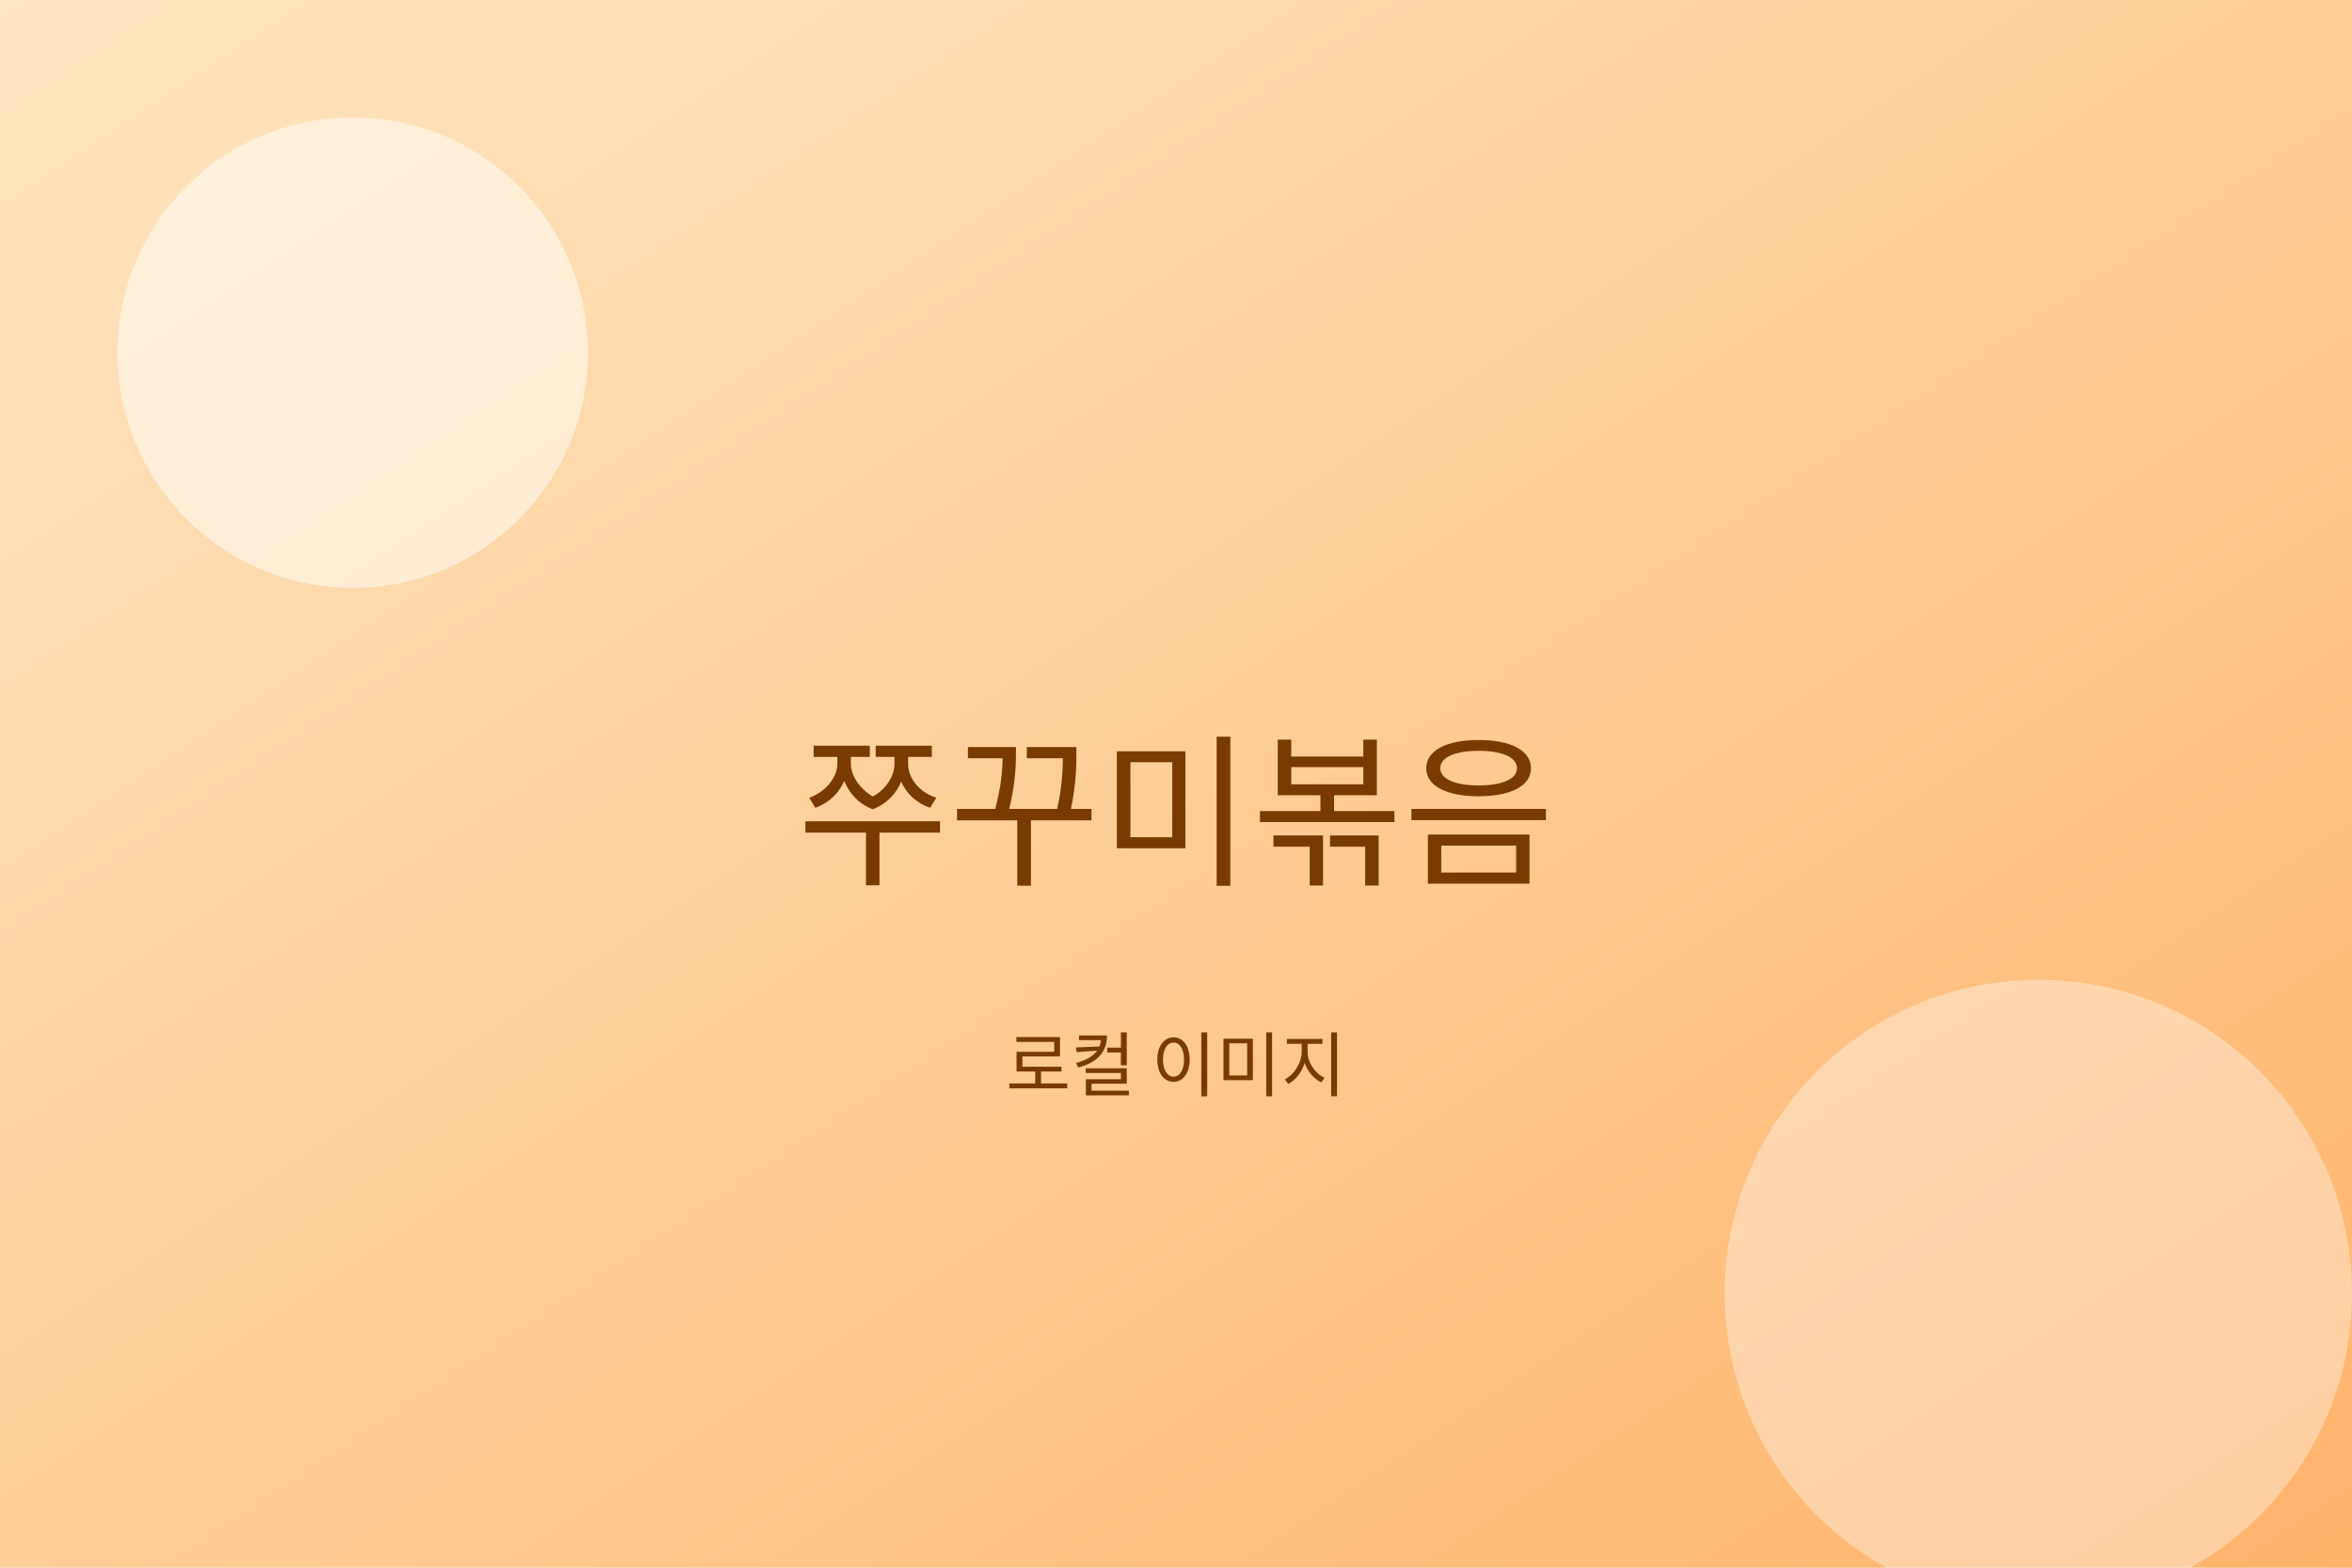
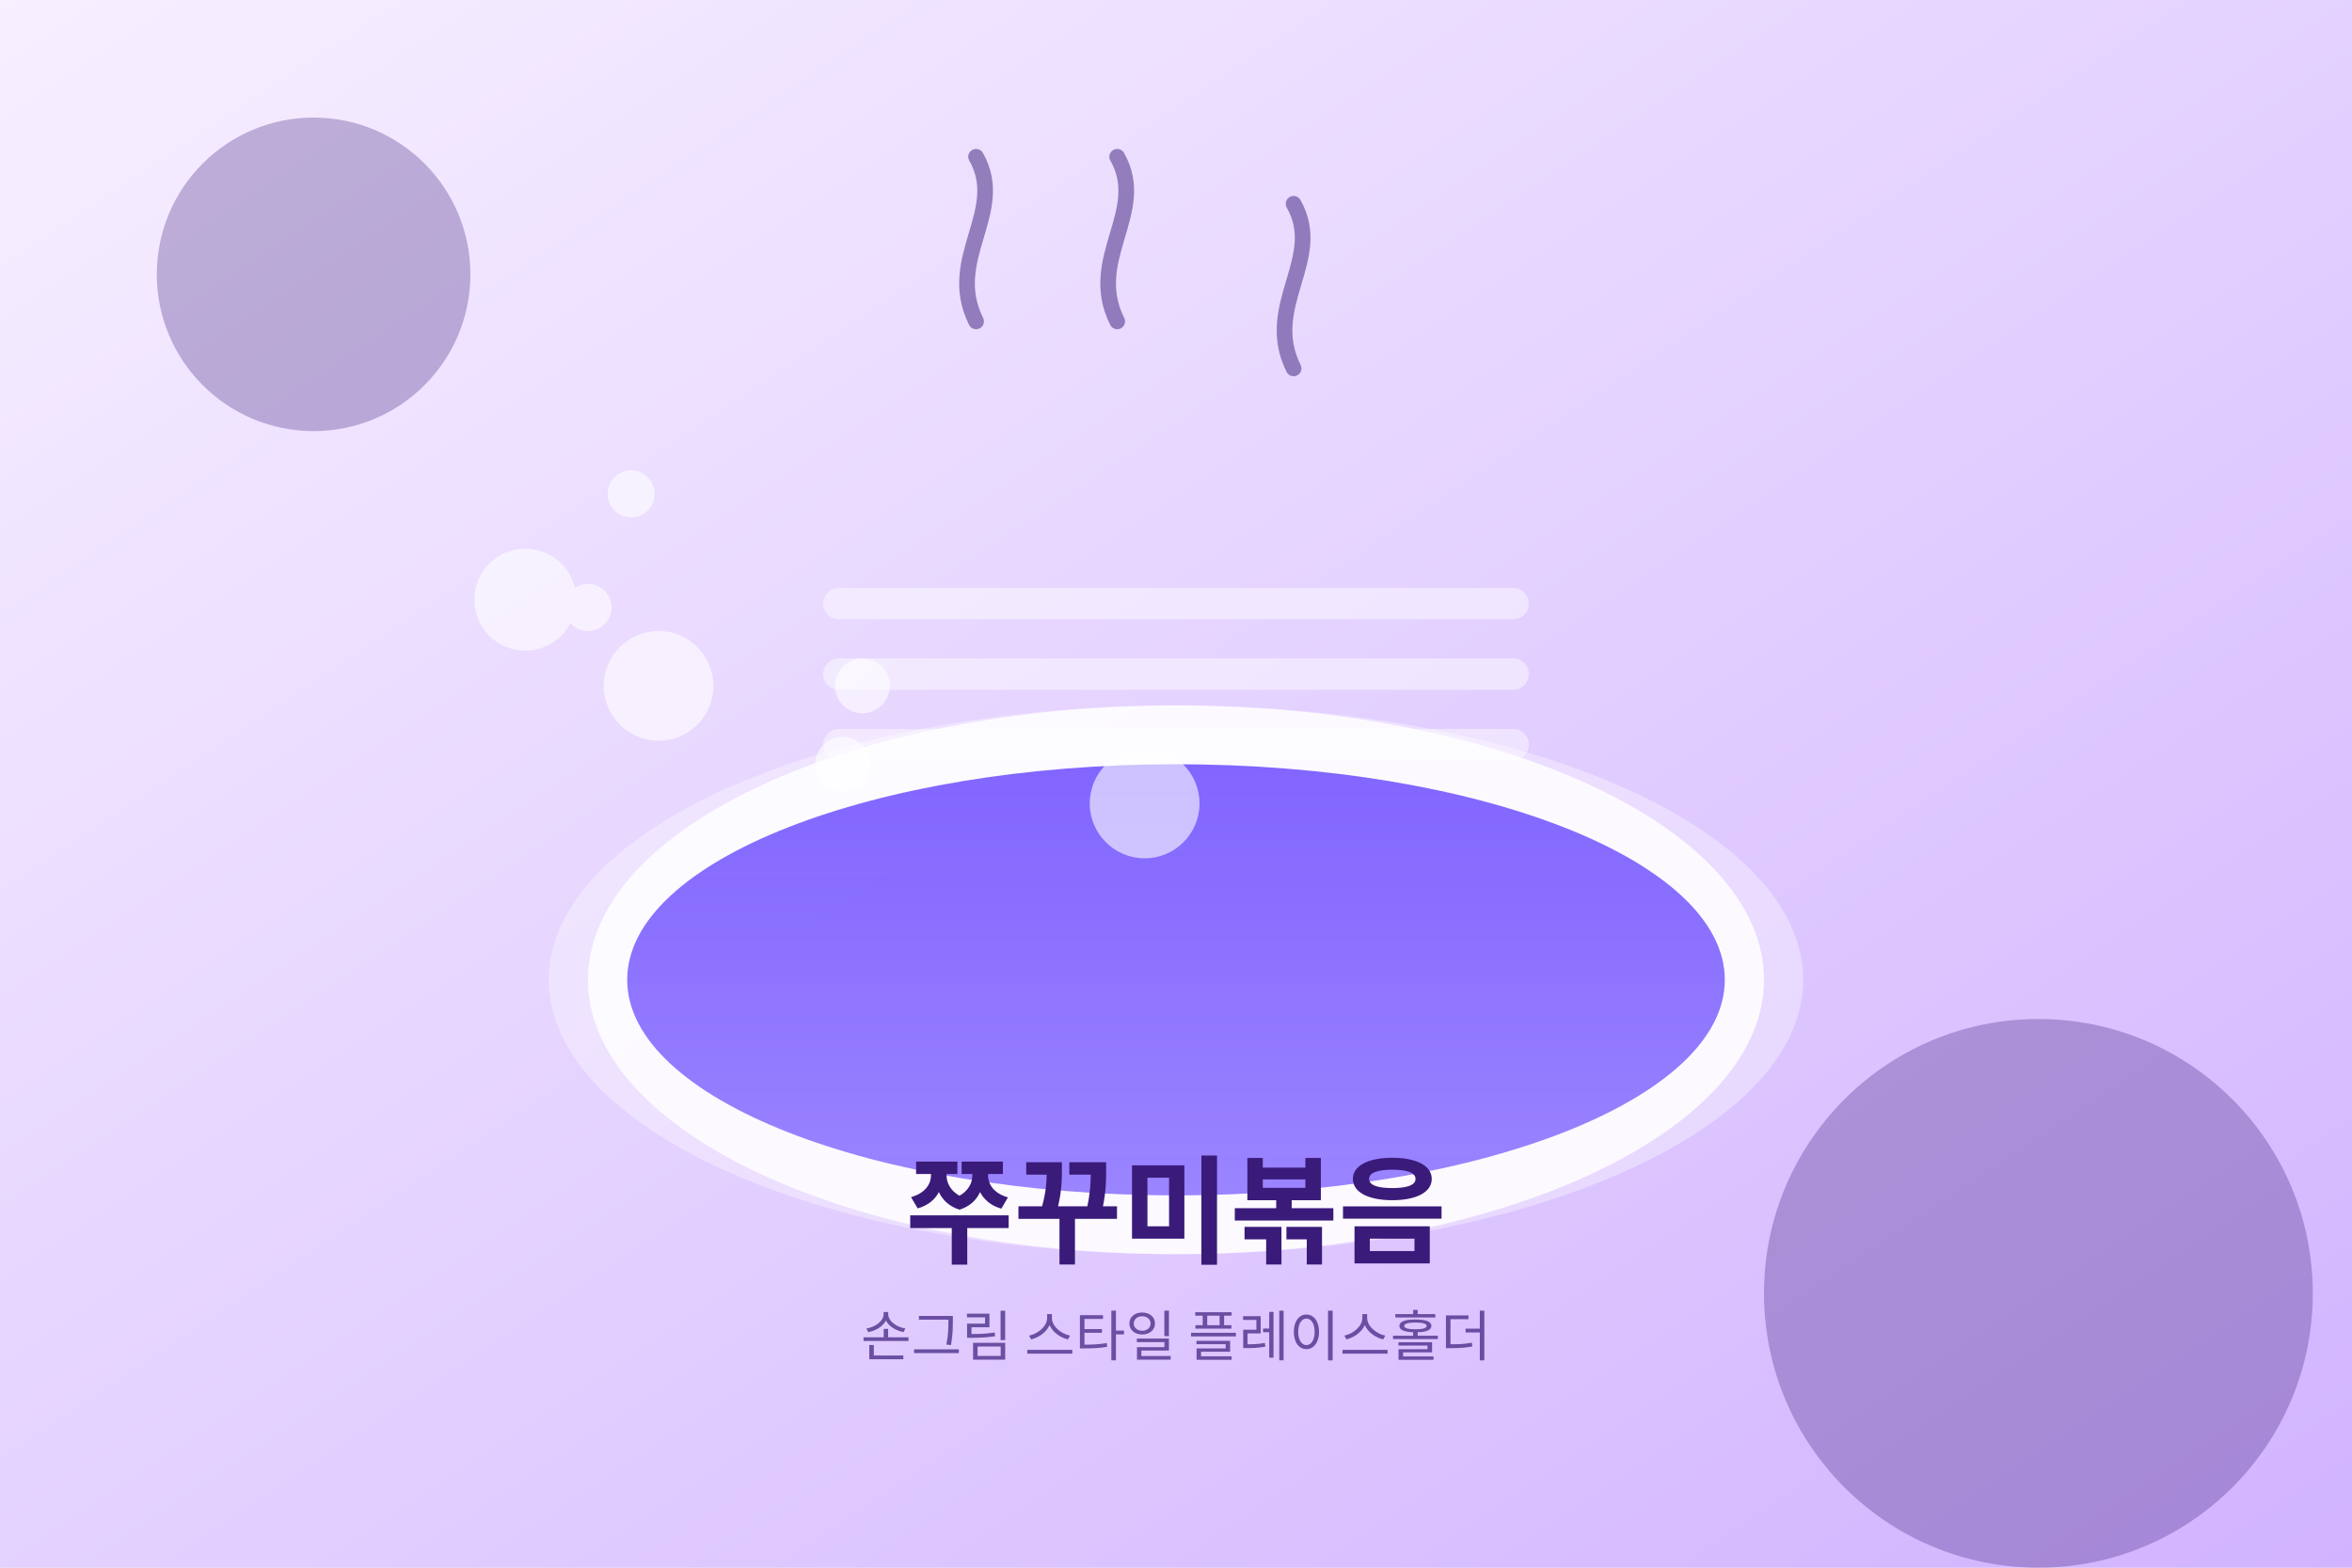
<svg xmlns="http://www.w3.org/2000/svg" width="600" height="400" viewBox="0 0 600 400">
  <defs>
    <linearGradient id="bg" x1="0" y1="0" x2="1" y2="1">
-       <stop offset="0%" stop-color="#ffe7c2" />
-       <stop offset="100%" stop-color="#ffb36b" />
+       <stop offset="0%" stop-color="#f7f0ff" />
+       <stop offset="100%" stop-color="#d1b3ff" />
+     </linearGradient>
+     <linearGradient id="food" x1="0" y1="0" x2="0" y2="1">
+       <stop offset="0%" stop-color="#7b5dff" stop-opacity="0.95" />
+       <stop offset="100%" stop-color="#7b5dff" stop-opacity="0.75" />
    </linearGradient>
  </defs>
  <rect width="100%" height="100%" fill="url(#bg)" />
-   <circle cx="90" cy="90" r="60" fill="rgba(255,255,255,0.5)" />
-   <circle cx="520" cy="330" r="80" fill="rgba(255,255,255,0.35)" />
-   <text x="50%" y="52%" dominant-baseline="middle" text-anchor="middle" font-size="42" font-family="Pretendard, 'Apple SD Gothic Neo', sans-serif" fill="#7a3b00">쭈꾸미볶음</text>
-   <text x="50%" y="68%" dominant-baseline="middle" text-anchor="middle" font-size="18" font-family="Pretendard, 'Apple SD Gothic Neo', sans-serif" fill="#7a3b00">로컬 이미지</text>
+   <g opacity="0.3" fill="#3a1b7a">
+     <circle cx="80" cy="70" r="40" />
+     <circle cx="520" cy="330" r="70" />
+   </g>
+   <g fill="none" stroke="#3a1b7a" stroke-width="4" stroke-linecap="round" opacity="0.5">
+     <path d="M249 82 c -8 -16 8 -28 0 -42" />
+     <path d="M285 82 c -8 -16 8 -28 0 -42" />
+     <path d="M330 94 c -8 -16 8 -28 0 -42" />
+   </g>
+   <ellipse cx="300" cy="250" rx="150" ry="70" fill="#ffffff" opacity="0.85" />
+   <ellipse cx="300" cy="250" rx="160" ry="70" fill="#ffffff" opacity="0.35" />
+   <ellipse cx="300" cy="250" rx="140" ry="55" fill="url(#food)" />
+   <rect x="210" y="150" width="180" height="8" rx="4" fill="#ffffff" opacity="0.45" />
+   <rect x="210" y="168" width="180" height="8" rx="4" fill="#ffffff" opacity="0.45" />
+   <rect x="210" y="186" width="180" height="8" rx="4" fill="#ffffff" opacity="0.45" />
+   <g fill="#ffffff" opacity="0.6">
+     <circle cx="215" cy="195" r="7" />
+     <circle cx="292" cy="205" r="14" />
+     <circle cx="220" cy="175" r="7" />
+     <circle cx="150" cy="155" r="6" />
+     <circle cx="168" cy="175" r="14" />
+     <circle cx="134" cy="153" r="13" />
+     <circle cx="161" cy="126" r="6" />
+   </g>
+   <g font-family="Pretendard, 'Apple SD Gothic Neo', sans-serif" text-anchor="middle">
+     <text x="300" y="320" font-size="30" fill="#3a1b7a" font-weight="700">쭈꾸미볶음</text>
+     <text x="300" y="346" font-size="14" fill="#3a1b7a" opacity="0.7">손그림 스타일 플레이스홀더</text>
+   </g>
</svg>
